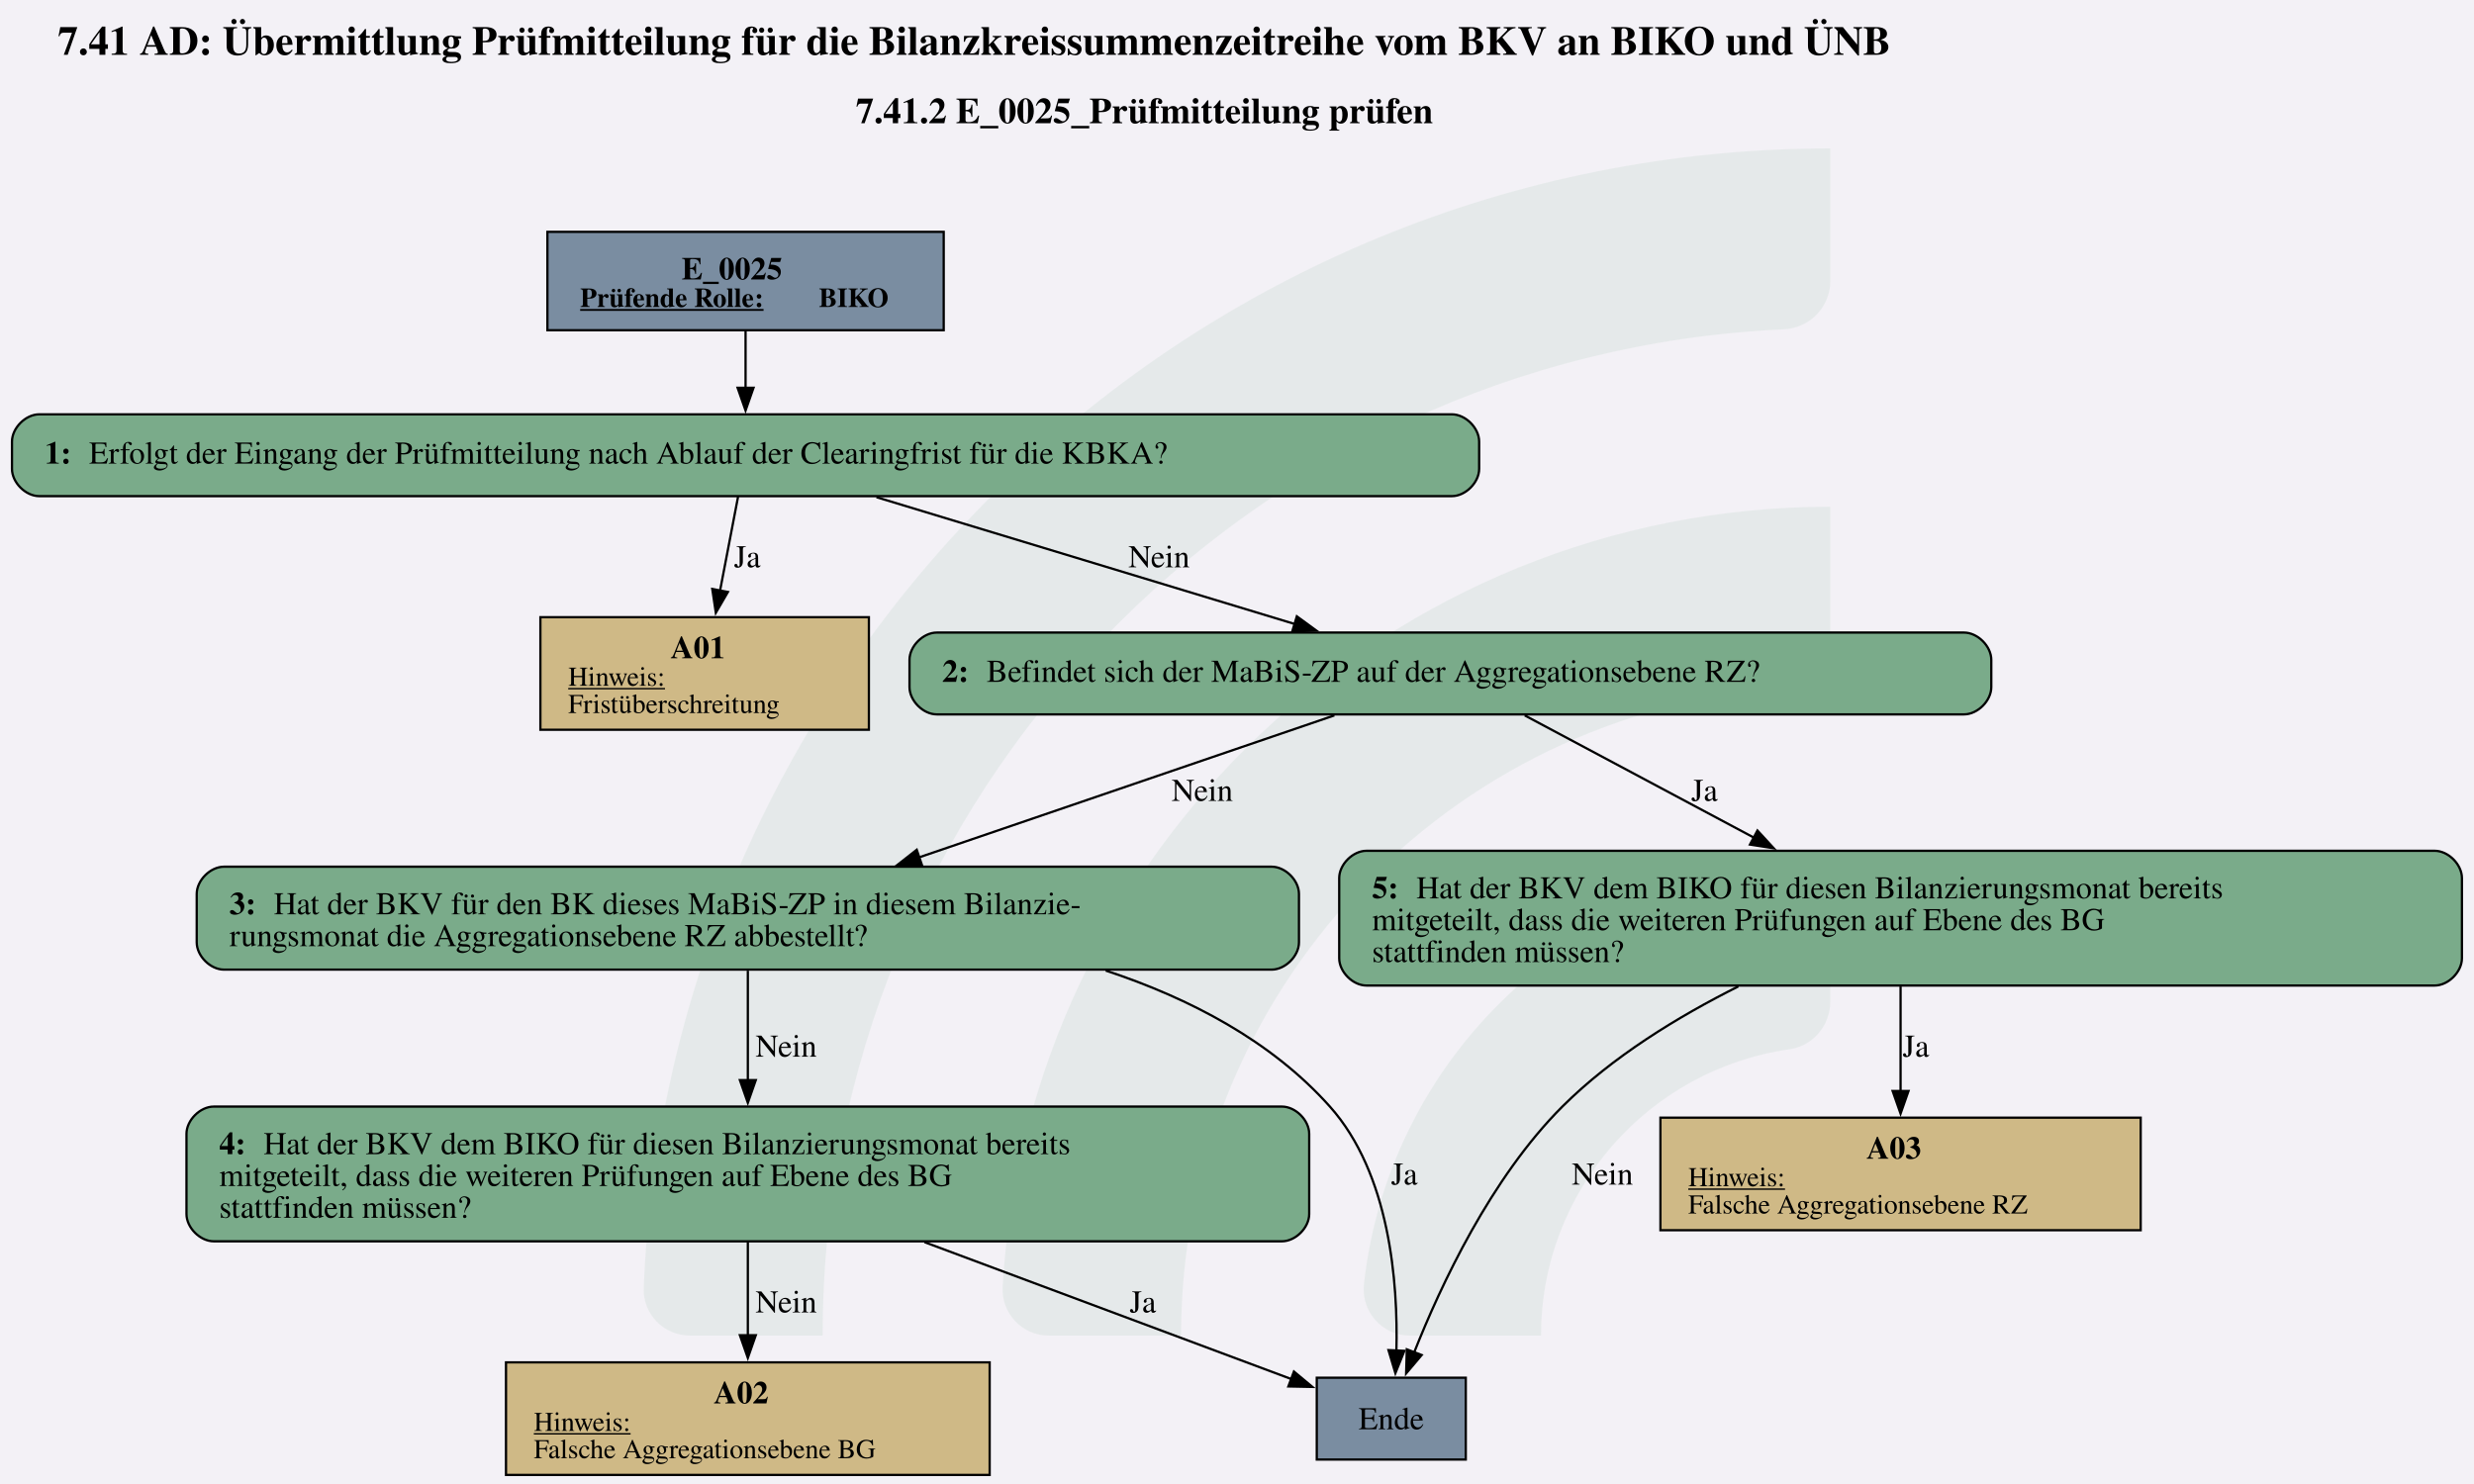
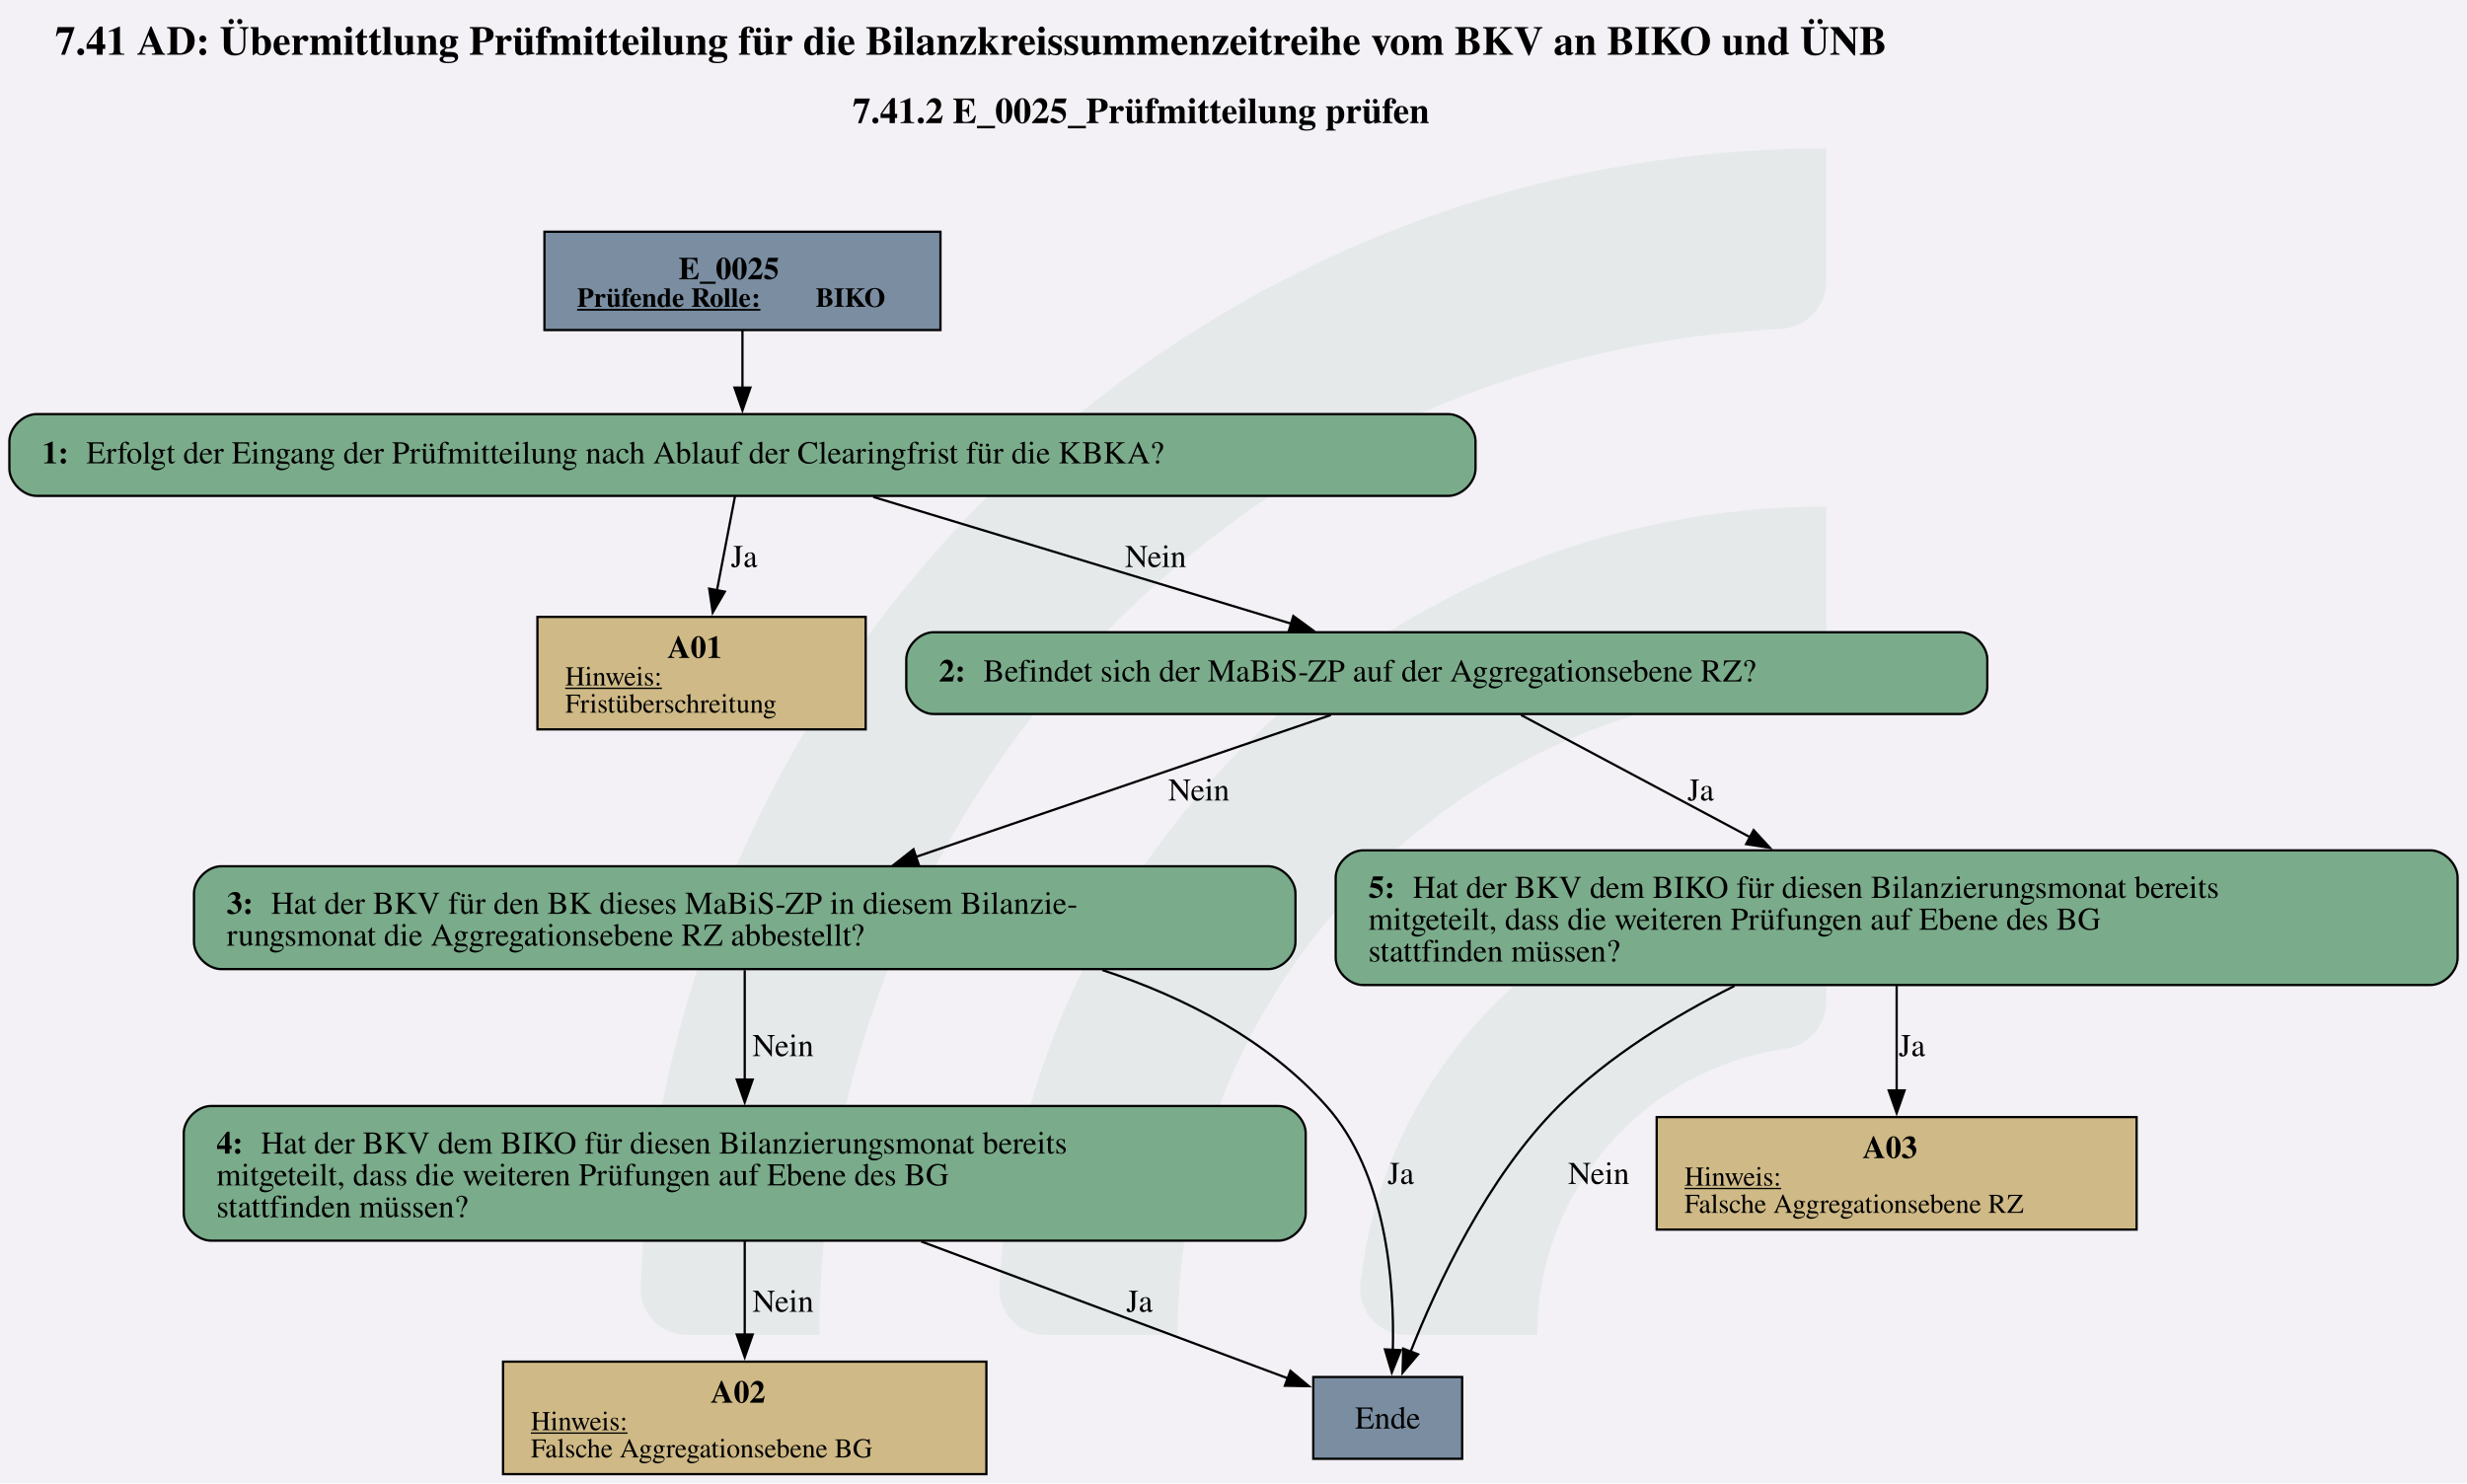
- <svg xmlns="http://www.w3.org/2000/svg" version="1.1" width="160.0px" viewBox="0 0 160.0 96.0" height="96.0px">
+ <svg xmlns="http://www.w3.org/2000/svg" version="1.1" width="1448.0px" viewBox="0 0 1448.0 870.667" height="870.667px">
  <g>
-     <svg version="1.1" width="160.0px" viewBox="0 0 160.0 96.0" height="96.0px">
-       <polygon fill="#f3f1f6" points="0,0 160.0,0 160.0,96.0 0,96.0" />
+     <svg version="1.1" width="1448.0px" viewBox="0 0 1448.0 870.667" height="870.667px">
+       <polygon fill="#f3f1f6" points="0,0 1448.0,0 1448.0,870.667 0,870.667" />
      <g>
-         <g transform="translate(41.62848, 9.6) scale(1 1) translate(0, 0) scale(0.4341711 0.4341711) ">
+         <g transform="translate(375.9917, 87.06667) scale(1 1) translate(0, 0) scale(3.937691 3.937691) ">
          <defs id="defs2">
            <clipPath clipPathUnits="userSpaceOnUse" id="clipPath23">
              <path d="M 0,568.156 H 579.236 V 0 H 0 Z" id="path21" />
            </clipPath>
          </defs>
          <g id="layer1" transform="translate(-16.54194,-55.30527)">
            <g id="g19" clip-path="url(#clipPath23)" transform="matrix(0.3527778,0,0,-0.3527778,0.01017023,243.7368)" style="opacity:0.2">
              <g id="g25" transform="translate(122.444,32.7195)">
                <path d="m 0,0 h -56.104 c -11,0 -19.898,9.123 -19.463,20.115 10.594,267.191 231.277,481.302 501.029,481.302 v -56.02 c 0,-10.98 -8.688,-19.892 -19.658,-20.393 C 180.29,414.697 0,228.005 0,0" style="fill:#6ead83;fill-opacity:0.5;fill-rule:nonzero;stroke:none" id="path27" />
              </g>
              <g id="g29" transform="translate(273.7828,32.7195)">
                <path d="m 0,0 h -55.926 c -11.228,0 -20.091,9.482 -19.435,20.69 10.744,183.439 163.389,329.388 349.485,329.388 v -56.263 c 0,-10.709 -8.273,-19.617 -18.957,-20.35 C 112.819,263.696 0,144.774 0,0" style="fill:#6ead83;fill-opacity:0.5;fill-rule:nonzero;stroke:none" id="path31" />
              </g>
              <g id="g33" transform="translate(425.7667,32.7195)">
                <path d="m 0,0 h -55.445 c -11.653,0 -20.604,10.17 -19.334,21.753 10.866,99.032 95.031,176.341 196.919,176.341 v -57.011 c 0,-10.046 -7.283,-18.755 -17.229,-20.165 C 45.688,112.522 0,61.497 0,0" style="fill:#6ead83;fill-opacity:0.5;fill-rule:nonzero;stroke:none" id="path35" />
              </g>
            </g>
          </g>
        </g>
-         <svg width="120pt" height="72pt" viewBox="0.00 0.00 119.72 72.00">
-           <g id="graph0" class="graph" transform="scale(0.110281 0.110281) rotate(0) translate(4 648.88)">
+         <svg width="1086pt" height="653pt" viewBox="0.00 0.00 1085.55 652.88">
+           <g id="graph0" class="graph" transform="scale(1 1) rotate(0) translate(4 648.88)">
            <text text-anchor="start" x="20.15" y="-624.78" font-family="Times,serif" font-weight="bold" font-size="18.00">7.41 AD: Übermittlung Prüfmitteilung für die Bilanzkreissummenzeitreihe vom BKV an BIKO und ÜNB</text>
            <text text-anchor="start" x="371.15" y="-594.68" font-family="Times,serif" font-weight="bold" font-size="16.00">7.41.2 E_0025_Prüfmitteilung prüfen</text>
            <g id="node1" class="node">
              <polygon fill="#7a8da1" stroke="black" points="409.8,-546.88 235.5,-546.88 235.5,-503.6 409.8,-503.6 409.8,-546.88" />
              <text text-anchor="start" x="294.52" y="-525.94" font-family="Times,serif" font-weight="bold" font-size="14.00">E_0025</text>
              <text text-anchor="start" x="249.9" y="-513.84" font-family="Times,serif" font-weight="bold" text-decoration="underline" font-size="12.00">Prüfende Rolle:</text>
              <text text-anchor="start" x="354.9" y="-513.84" font-family="Times,serif" font-weight="bold" font-size="12.00"> BIKO</text>
            </g>
            <g id="node2" class="node">
              <path fill="#7aab8a" stroke="black" d="M633.3,-466.6C633.3,-466.6 12,-466.6 12,-466.6 6,-466.6 0,-460.6 0,-454.6 0,-454.6 0,-442.6 0,-442.6 0,-436.6 6,-430.6 12,-430.6 12,-430.6 633.3,-430.6 633.3,-430.6 639.3,-430.6 645.3,-436.6 645.3,-442.6 645.3,-442.6 645.3,-454.6 645.3,-454.6 645.3,-460.6 639.3,-466.6 633.3,-466.6" />
              <text text-anchor="start" x="14.4" y="-444.92" font-family="Times,serif" font-weight="bold" font-size="14.00">1: </text>
              <text text-anchor="start" x="33.9" y="-444.92" font-family="Times,serif" font-size="14.00">Erfolgt der Eingang der Prüfmitteilung nach Ablauf der Clearingfrist für die KBKA?</text>
            </g>
            <g id="edge1" class="edge">
              <path fill="none" stroke="black" d="M322.65,-503.45C322.65,-495.59 322.65,-486.51 322.65,-478.07" />
              <polygon fill="black" stroke="black" points="326.15,-478.27 322.65,-468.27 319.15,-478.27 326.15,-478.27" />
            </g>
            <g id="node3" class="node">
              <polygon fill="#cfb986" stroke="black" points="376.89,-377.35 232.41,-377.35 232.41,-327.83 376.89,-327.83 376.89,-377.35" />
              <text text-anchor="start" x="289.65" y="-359.29" font-family="Times,serif" font-weight="bold" font-size="14.00">A01</text>
              <text text-anchor="start" x="244.65" y="-347.19" font-family="Times,serif" text-decoration="underline" font-size="12.00">Hinweis:</text>
              <text text-anchor="start" x="244.65" y="-335.19" font-family="Times,serif" font-size="12.00">Fristüberschreitung</text>
            </g>
            <g id="edge2" class="edge">
              <path fill="none" stroke="black" d="M319.35,-430.36C317.12,-418.73 314.11,-402.97 311.38,-388.76" />
              <polygon fill="black" stroke="black" points="314.89,-388.45 309.57,-379.29 308.01,-389.77 314.89,-388.45" />
              <text text-anchor="middle" x="323.4" y="-399.3" font-family="Times,serif" font-size="14.00">Ja</text>
            </g>
            <g id="node4" class="node">
              <path fill="#7aab8a" stroke="black" d="M858.55,-370.59C858.55,-370.59 406.75,-370.59 406.75,-370.59 400.75,-370.59 394.75,-364.59 394.75,-358.59 394.75,-358.59 394.75,-346.59 394.75,-346.59 394.75,-340.59 400.75,-334.59 406.75,-334.59 406.75,-334.59 858.55,-334.59 858.55,-334.59 864.55,-334.59 870.55,-340.59 870.55,-346.59 870.55,-346.59 870.55,-358.59 870.55,-358.59 870.55,-364.59 864.55,-370.59 858.55,-370.59" />
              <text text-anchor="start" x="409.15" y="-348.91" font-family="Times,serif" font-weight="bold" font-size="14.00">2: </text>
              <text text-anchor="start" x="428.65" y="-348.91" font-family="Times,serif" font-size="14.00">Befindet sich der MaBiS-ZP auf der Aggregationsebene RZ?</text>
            </g>
            <g id="edge3" class="edge">
              <path fill="none" stroke="black" d="M380.23,-430.14C432.35,-414.33 509.18,-391.03 564.38,-374.29" />
              <polygon fill="black" stroke="black" points="565.11,-377.73 573.67,-371.48 563.08,-371.03 565.11,-377.73" />
              <text text-anchor="middle" x="504.52" y="-399.3" font-family="Times,serif" font-size="14.00">Nein</text>
            </g>
            <g id="node5" class="node">
              <path fill="#7aab8a" stroke="black" d="M554.05,-267.58C554.05,-267.58 93.25,-267.58 93.25,-267.58 87.25,-267.58 81.25,-261.58 81.25,-255.58 81.25,-255.58 81.25,-234.3 81.25,-234.3 81.25,-228.3 87.25,-222.3 93.25,-222.3 93.25,-222.3 554.05,-222.3 554.05,-222.3 560.05,-222.3 566.05,-228.3 566.05,-234.3 566.05,-234.3 566.05,-255.58 566.05,-255.58 566.05,-261.58 560.05,-267.58 554.05,-267.58" />
              <text text-anchor="start" x="95.65" y="-246.64" font-family="Times,serif" font-weight="bold" font-size="14.00">3: </text>
              <text text-anchor="start" x="115.15" y="-246.64" font-family="Times,serif" font-size="14.00">Hat der BKV für den BK dieses MaBiS-ZP in diesem Bilanzie-</text>
              <text text-anchor="start" x="95.65" y="-232.64" font-family="Times,serif" font-size="14.00">rungsmonat die Aggregationsebene RZ abbestellt?</text>
            </g>
            <g id="edge4" class="edge">
              <path fill="none" stroke="black" d="M581.62,-334.14C531.86,-317.13 455.6,-291.06 398.88,-271.66" />
              <polygon fill="black" stroke="black" points="400.2,-268.41 389.61,-268.49 397.94,-275.04 400.2,-268.41" />
              <text text-anchor="middle" x="523.52" y="-296.53" font-family="Times,serif" font-size="14.00">Nein</text>
            </g>
            <g id="node9" class="node">
              <path fill="#7aab8a" stroke="black" d="M1065.55,-274.58C1065.55,-274.58 595.75,-274.58 595.75,-274.58 589.75,-274.58 583.75,-268.58 583.75,-262.58 583.75,-262.58 583.75,-227.3 583.75,-227.3 583.75,-221.3 589.75,-215.3 595.75,-215.3 595.75,-215.3 1065.55,-215.3 1065.55,-215.3 1071.55,-215.3 1077.55,-221.3 1077.55,-227.3 1077.55,-227.3 1077.55,-262.58 1077.55,-262.58 1077.55,-268.58 1071.55,-274.58 1065.55,-274.58" />
              <text text-anchor="start" x="598.15" y="-253.64" font-family="Times,serif" font-weight="bold" font-size="14.00">5: </text>
              <text text-anchor="start" x="617.65" y="-253.64" font-family="Times,serif" font-size="14.00">Hat der BKV dem BIKO für diesen Bilanzierungsmonat bereits</text>
              <text text-anchor="start" x="598.15" y="-239.64" font-family="Times,serif" font-size="14.00">mitgeteilt, dass die weiteren Prüfungen auf Ebene des BG</text>
              <text text-anchor="start" x="598.15" y="-225.64" font-family="Times,serif" font-size="14.00">stattfinden müssen?</text>
            </g>
            <g id="edge5" class="edge">
              <path fill="none" stroke="black" d="M665.35,-334.14C692.74,-319.53 732.66,-298.22 766.41,-280.22" />
              <polygon fill="black" stroke="black" points="767.7,-283.5 774.87,-275.7 764.4,-277.32 767.7,-283.5" />
              <text text-anchor="middle" x="744.4" y="-296.53" font-family="Times,serif" font-size="14.00">Ja</text>
            </g>
            <g id="node6" class="node">
              <polygon fill="#7a8da1" stroke="black" points="639.42,-42.76 573.88,-42.76 573.88,-6.76 639.42,-6.76 639.42,-42.76" />
              <text text-anchor="middle" x="606.65" y="-20.08" font-family="Times,serif" font-size="14.00">Ende</text>
            </g>
            <g id="edge7" class="edge">
              <path fill="none" stroke="black" d="M481.05,-221.89C517.89,-209.72 553.87,-190.95 579.65,-162.05 606.02,-132.49 609.67,-84.78 608.9,-54.36" />
              <polygon fill="black" stroke="black" points="612.41,-54.59 608.46,-44.76 605.42,-54.91 612.41,-54.59" />
              <text text-anchor="middle" x="612.4" y="-127.73" font-family="Times,serif" font-size="14.00">Ja</text>
            </g>
            <g id="node7" class="node">
              <path fill="#7aab8a" stroke="black" d="M558.55,-162.05C558.55,-162.05 88.75,-162.05 88.75,-162.05 82.75,-162.05 76.75,-156.05 76.75,-150.05 76.75,-150.05 76.75,-114.77 76.75,-114.77 76.75,-108.77 82.75,-102.77 88.75,-102.77 88.75,-102.77 558.55,-102.77 558.55,-102.77 564.55,-102.77 570.55,-108.77 570.55,-114.77 570.55,-114.77 570.55,-150.05 570.55,-150.05 570.55,-156.05 564.55,-162.05 558.55,-162.05" />
              <text text-anchor="start" x="91.15" y="-141.11" font-family="Times,serif" font-weight="bold" font-size="14.00">4: </text>
              <text text-anchor="start" x="110.65" y="-141.11" font-family="Times,serif" font-size="14.00">Hat der BKV dem BIKO für diesen Bilanzierungsmonat bereits</text>
              <text text-anchor="start" x="91.15" y="-127.11" font-family="Times,serif" font-size="14.00">mitgeteilt, dass die weiteren Prüfungen auf Ebene des BG</text>
              <text text-anchor="start" x="91.15" y="-113.11" font-family="Times,serif" font-size="14.00">stattfinden müssen?</text>
            </g>
            <g id="edge6" class="edge">
              <path fill="none" stroke="black" d="M323.65,-221.84C323.65,-208.05 323.65,-189.89 323.65,-173.62" />
              <polygon fill="black" stroke="black" points="327.15,-173.7 323.65,-163.7 320.15,-173.7 327.15,-173.7" />
              <text text-anchor="middle" x="340.52" y="-184" font-family="Times,serif" font-size="14.00">Nein</text>
            </g>
            <g id="edge9" class="edge">
              <path fill="none" stroke="black" d="M401.36,-102.4C453.29,-83.01 519.72,-58.21 562.72,-42.16" />
              <polygon fill="black" stroke="black" points="563.83,-45.48 571.97,-38.71 561.38,-38.92 563.83,-45.48" />
              <text text-anchor="middle" x="497.4" y="-71.47" font-family="Times,serif" font-size="14.00">Ja</text>
            </g>
            <g id="node8" class="node">
              <polygon fill="#cfb986" stroke="black" points="430.01,-49.52 217.28,-49.52 217.28,0 430.01,0 430.01,-49.52" />
              <text text-anchor="start" x="308.65" y="-31.46" font-family="Times,serif" font-weight="bold" font-size="14.00">A02</text>
              <text text-anchor="start" x="229.52" y="-19.36" font-family="Times,serif" text-decoration="underline" font-size="12.00">Hinweis:</text>
              <text text-anchor="start" x="229.52" y="-7.36" font-family="Times,serif" font-size="12.00">Falsche Aggregationsebene BG</text>
            </g>
            <g id="edge8" class="edge">
              <path fill="none" stroke="black" d="M323.65,-102.54C323.65,-89.78 323.65,-74.66 323.65,-61.22" />
              <polygon fill="black" stroke="black" points="327.15,-61.46 323.65,-51.46 320.15,-61.46 327.15,-61.46" />
              <text text-anchor="middle" x="340.52" y="-71.47" font-family="Times,serif" font-size="14.00">Nein</text>
            </g>
            <g id="edge11" class="edge">
              <path fill="none" stroke="black" d="M759.3,-214.91C732.76,-201.63 703.8,-183.92 681.9,-162.05 650.53,-130.72 628.46,-83.58 616.66,-53.75" />
              <polygon fill="black" stroke="black" points="620.02,-52.75 613.18,-44.65 613.48,-55.25 620.02,-52.75" />
              <text text-anchor="middle" x="699.52" y="-127.73" font-family="Times,serif" font-size="14.00">Nein</text>
            </g>
            <g id="node10" class="node">
              <polygon fill="#cfb986" stroke="black" points="936.26,-157.17 725.03,-157.17 725.03,-107.65 936.26,-107.65 936.26,-157.17" />
              <text text-anchor="start" x="815.65" y="-139.11" font-family="Times,serif" font-weight="bold" font-size="14.00">A03</text>
              <text text-anchor="start" x="737.27" y="-127.01" font-family="Times,serif" text-decoration="underline" font-size="12.00">Hinweis:</text>
              <text text-anchor="start" x="737.27" y="-115.01" font-family="Times,serif" font-size="12.00">Falsche Aggregationsebene RZ</text>
            </g>
            <g id="edge10" class="edge">
              <path fill="none" stroke="black" d="M830.65,-214.9C830.65,-200.77 830.65,-183.66 830.65,-168.77" />
              <polygon fill="black" stroke="black" points="834.15,-168.92 830.65,-158.92 827.15,-168.92 834.15,-168.92" />
              <text text-anchor="middle" x="837.4" y="-184" font-family="Times,serif" font-size="14.00">Ja</text>
            </g>
          </g>
        </svg>
      </g>
    </svg>
  </g>
</svg>
